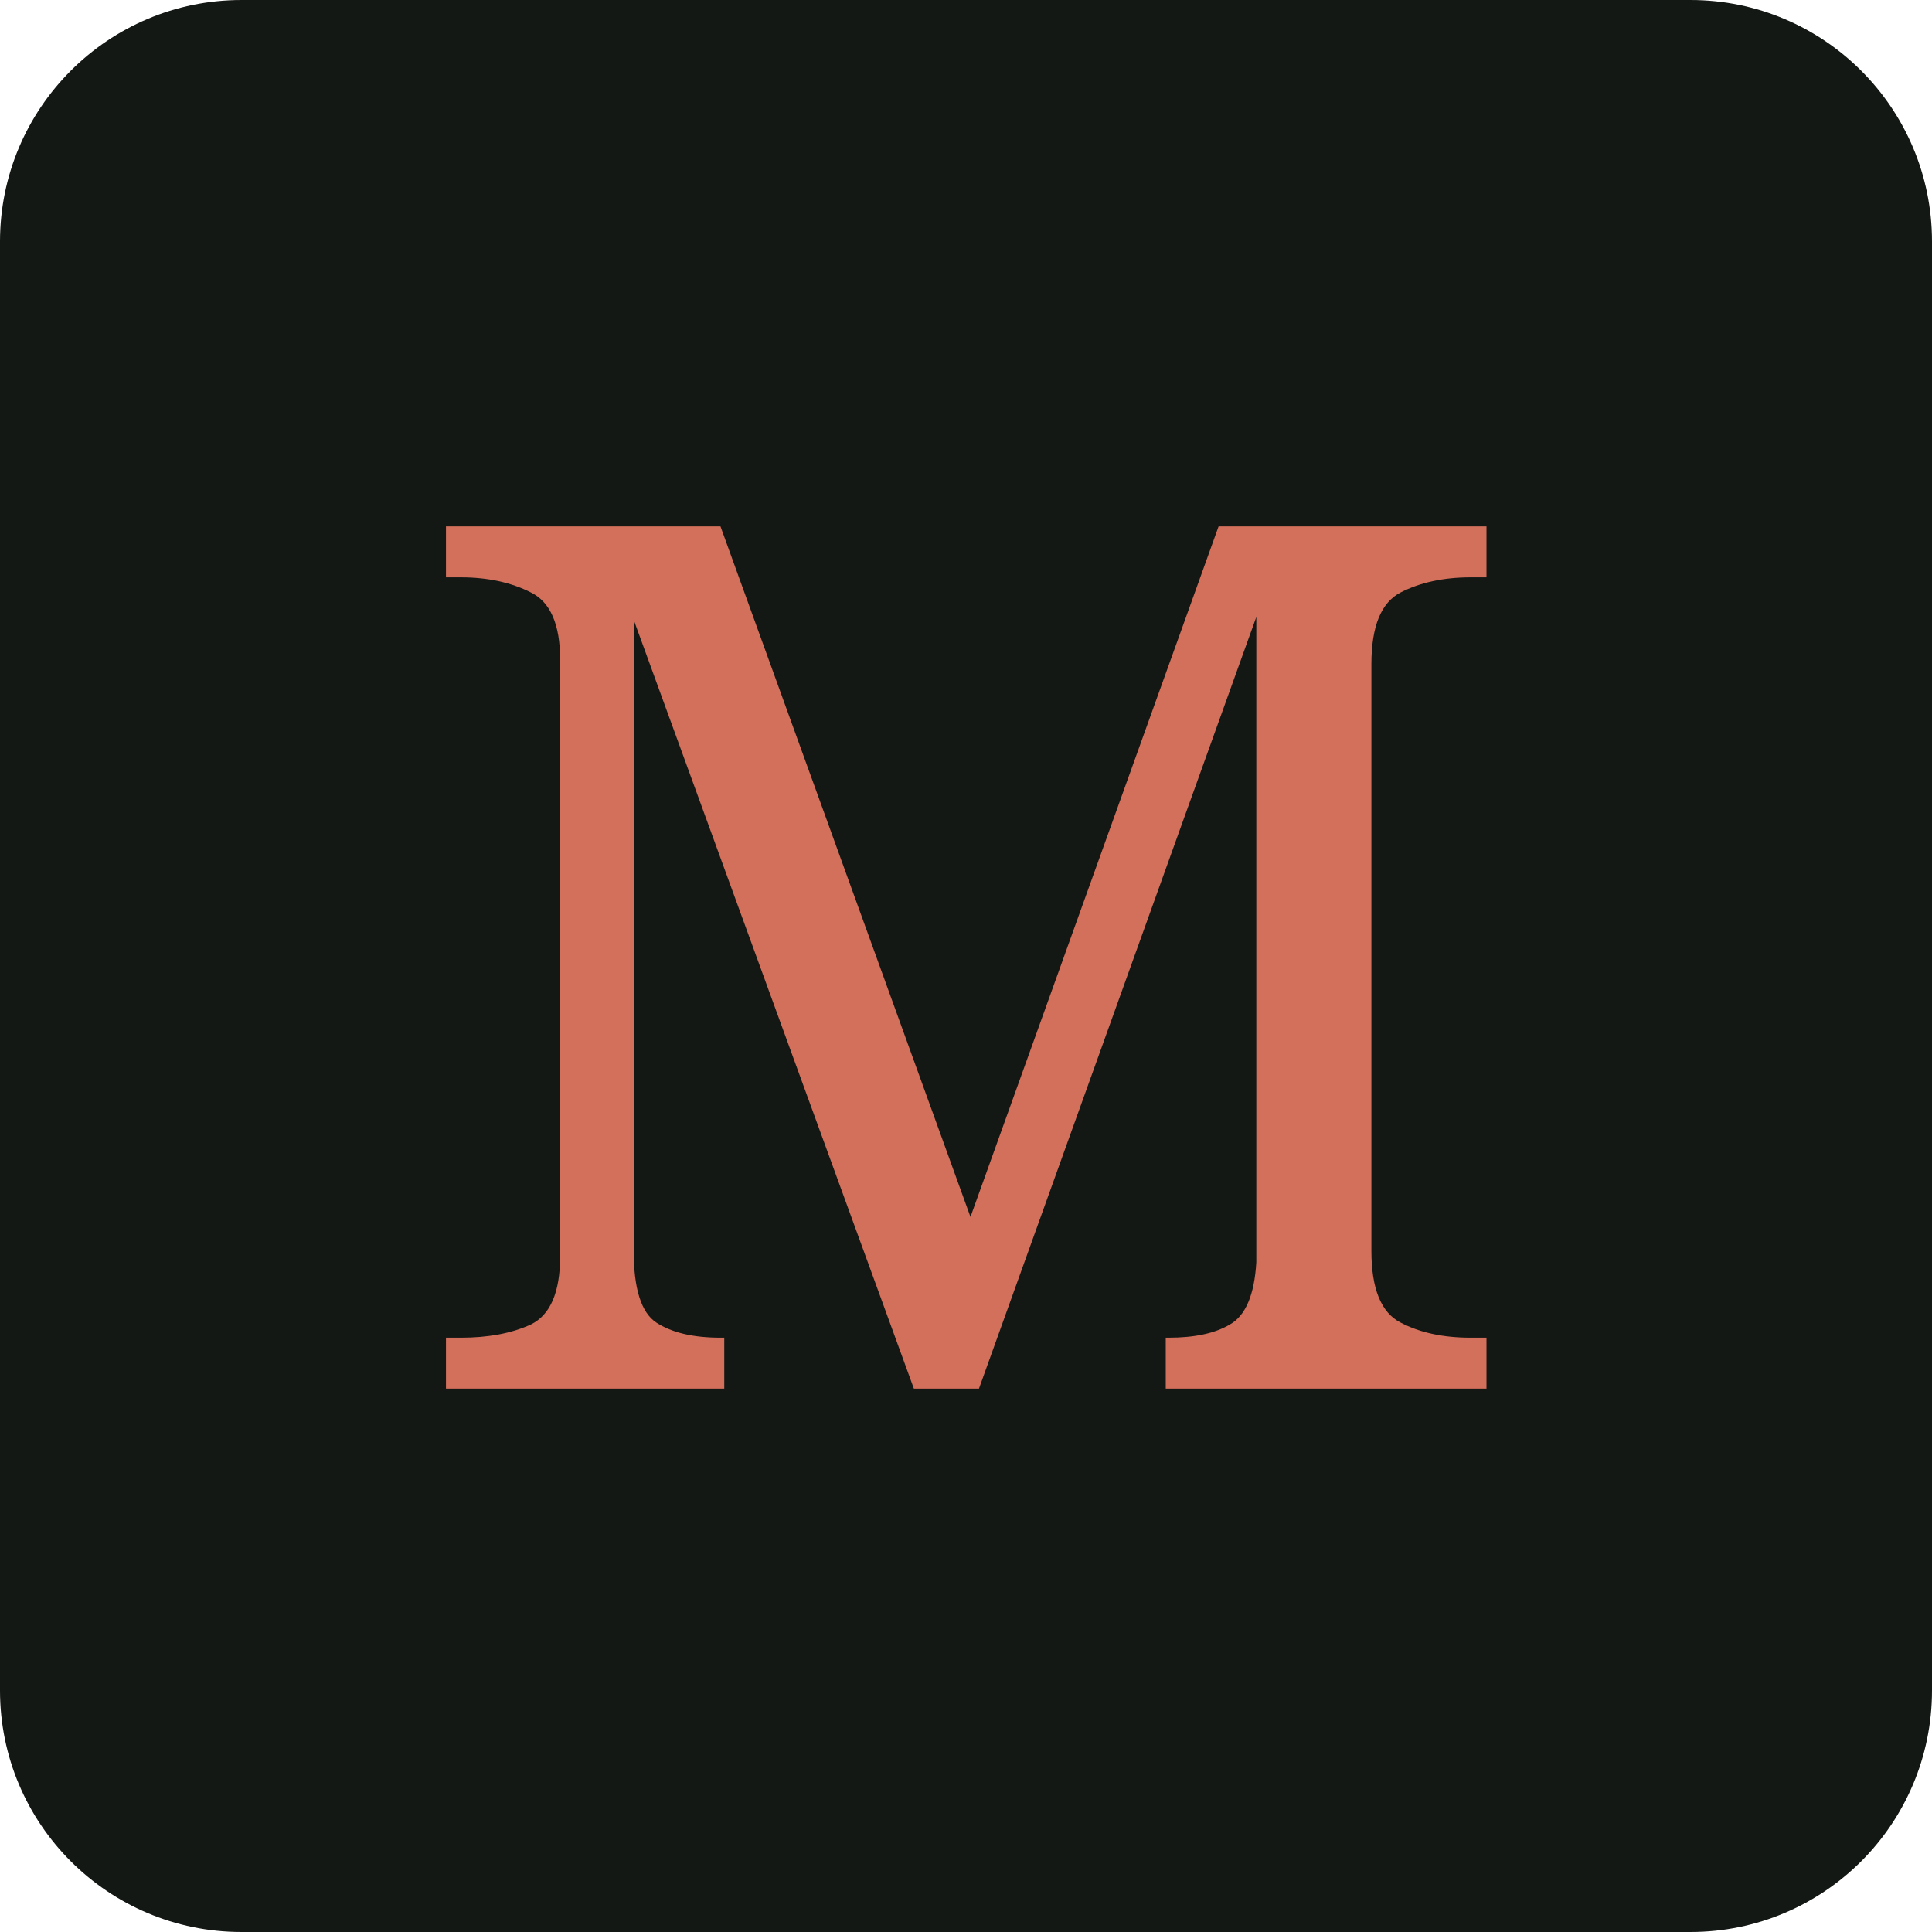
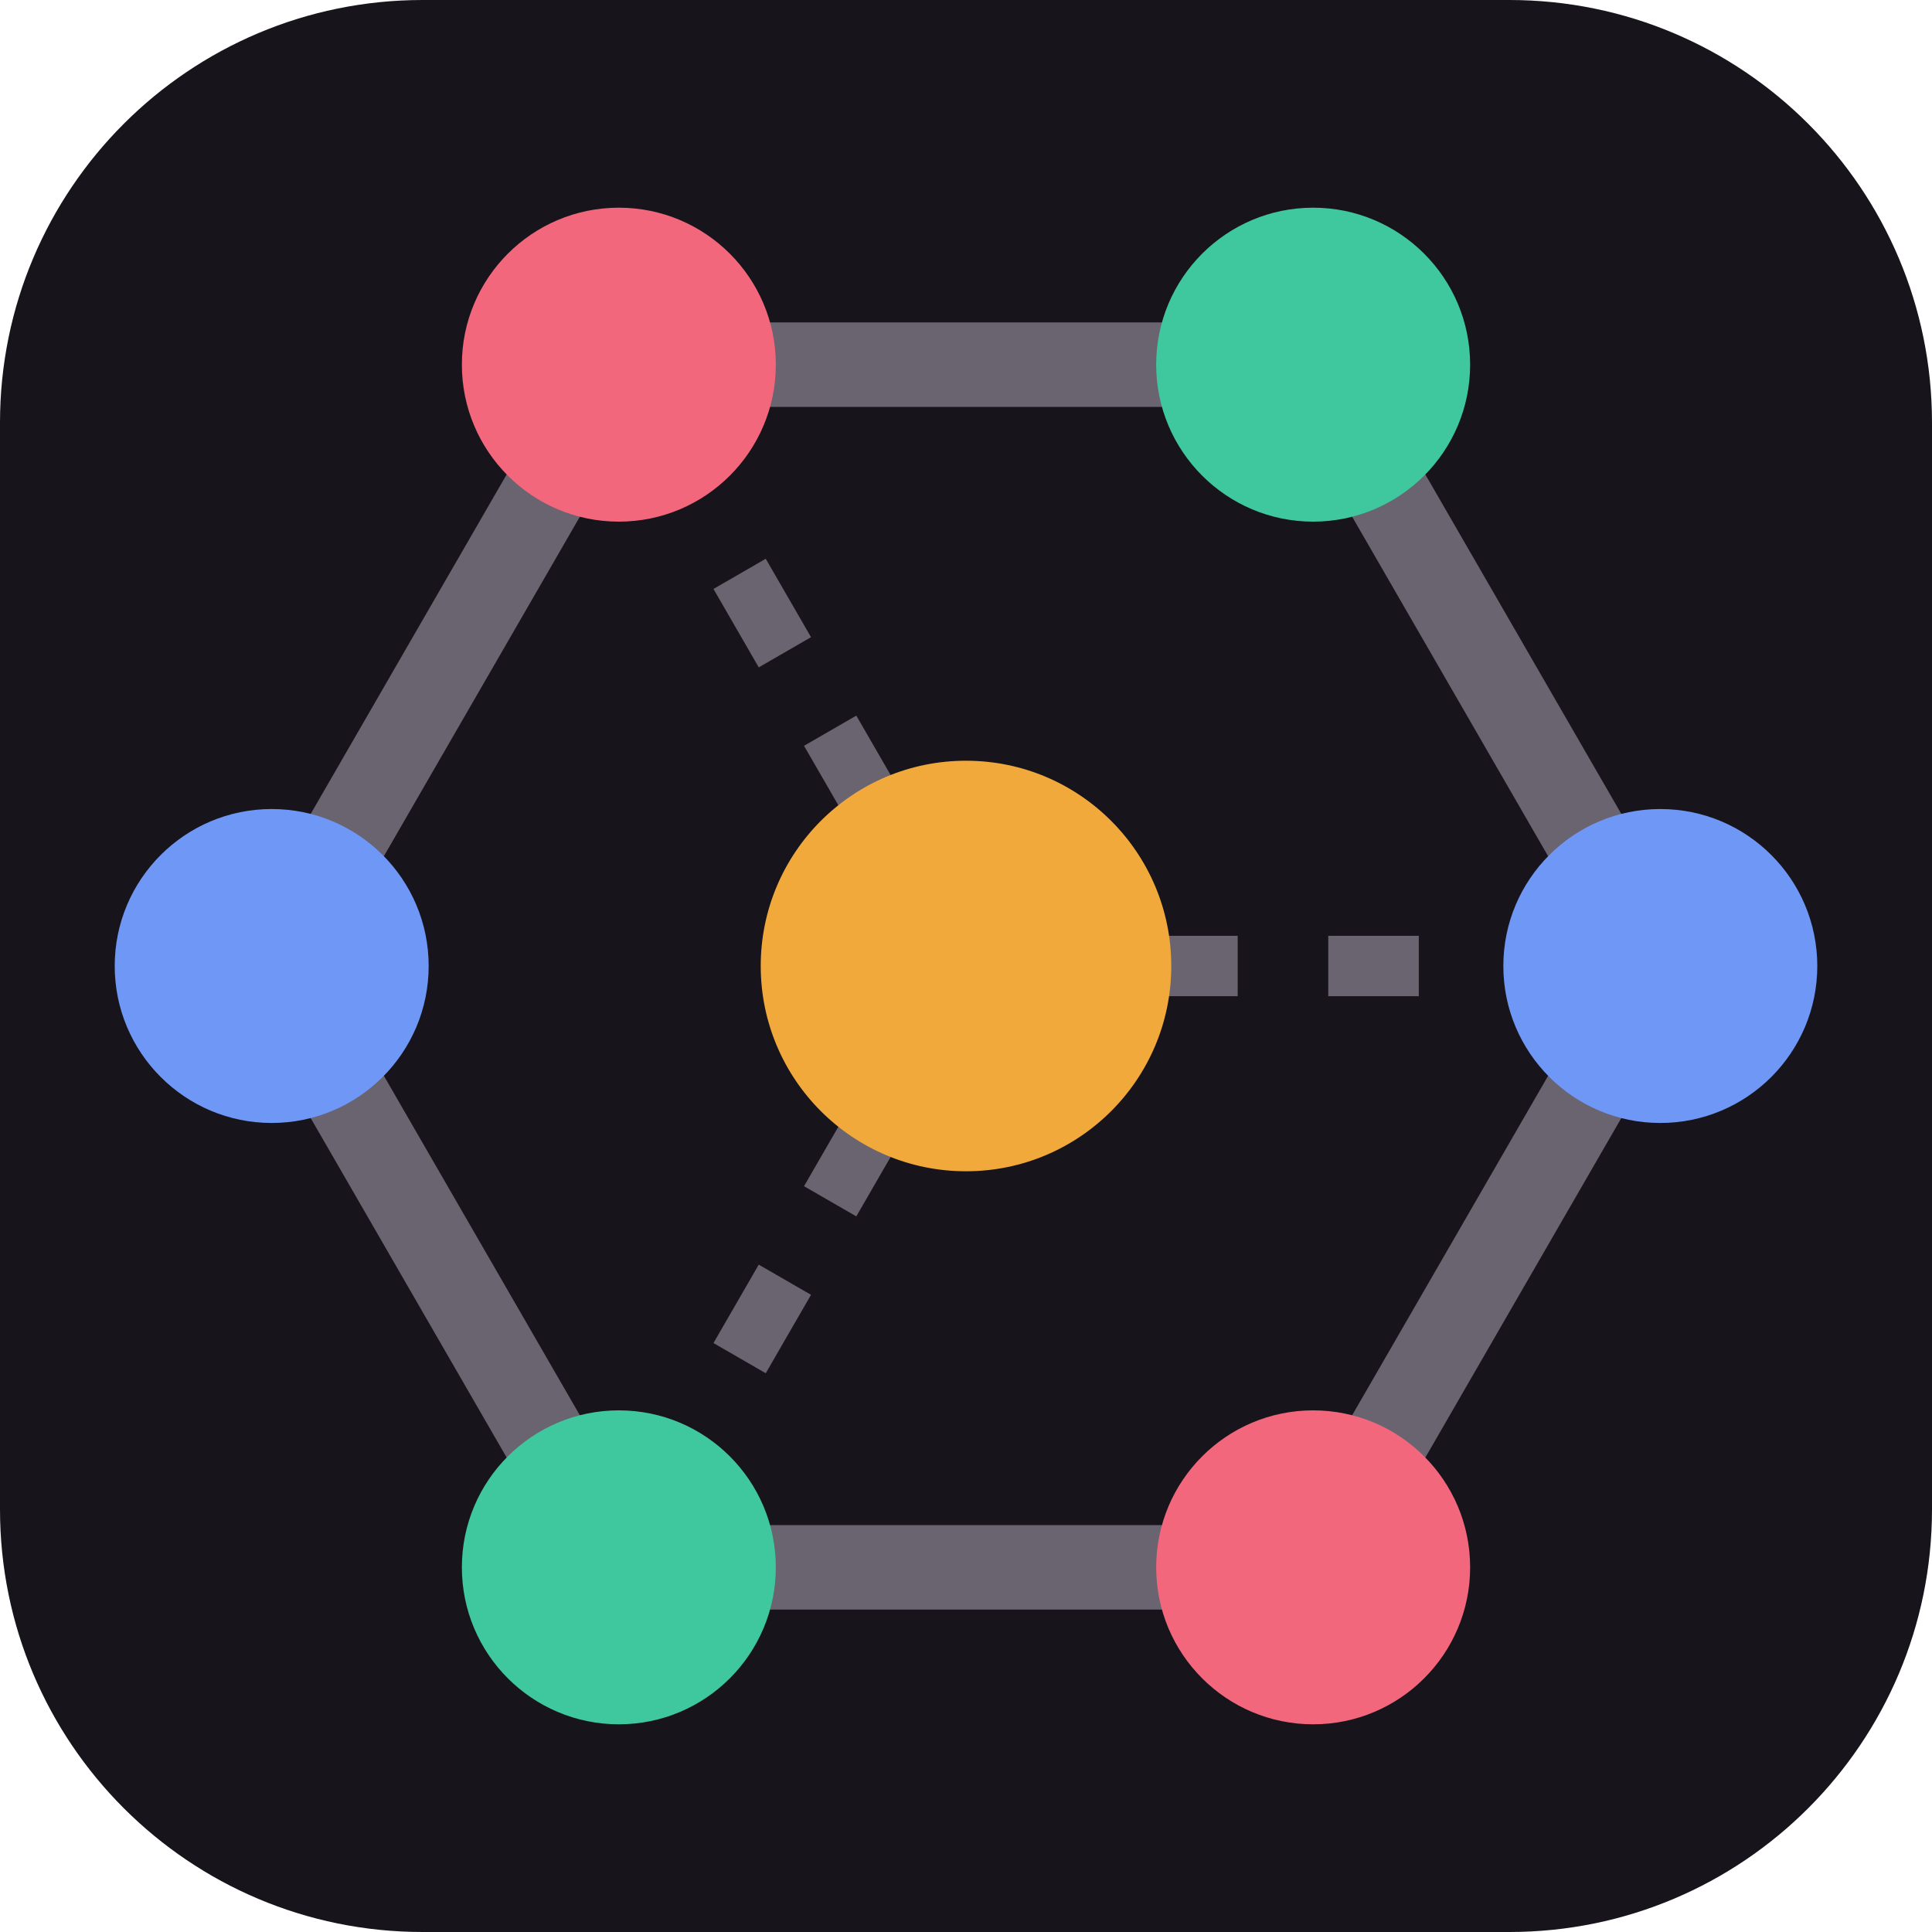
<svg xmlns="http://www.w3.org/2000/svg" viewBox="0 0 32 32">
-   <rect width="32" height="32" rx="4" fill="#141815" />
-   <text x="16" y="23" font-family="Georgia,serif" font-size="20" text-anchor="middle" fill="#d2705c">M</text>
+   <rect width="32" height="32" rx="7" fill="#17141c" />
+   <path fill="none" stroke="#6a6370" stroke-width="1.4" d="M27.50 16.00 L21.75 25.96 L10.25 25.96 L4.50 16.00 L10.25 6.04 L21.75 6.04Z" />
+   <path fill="none" stroke="#6a6370" stroke-width="1" stroke-dasharray="1.5 1.5" d="M16 16L27.50 16.00M16 16L10.25 25.96M16 16L10.25 6.04" />
+   <circle fill="#6f97f5" cx="27.50" cy="16.00" r="2.6" />
+   <circle fill="#f2677b" cx="21.75" cy="25.96" r="2.6" />
+   <circle fill="#3fc79e" cx="10.25" cy="25.96" r="2.6" />
+   <circle fill="#6f97f5" cx="4.50" cy="16.00" r="2.6" />
+   <circle fill="#f2677b" cx="10.25" cy="6.04" r="2.6" />
+   <circle fill="#3fc79e" cx="21.75" cy="6.04" r="2.6" />
+   <circle fill="#f2a93b" cx="16" cy="16" r="3.4" />
</svg>
